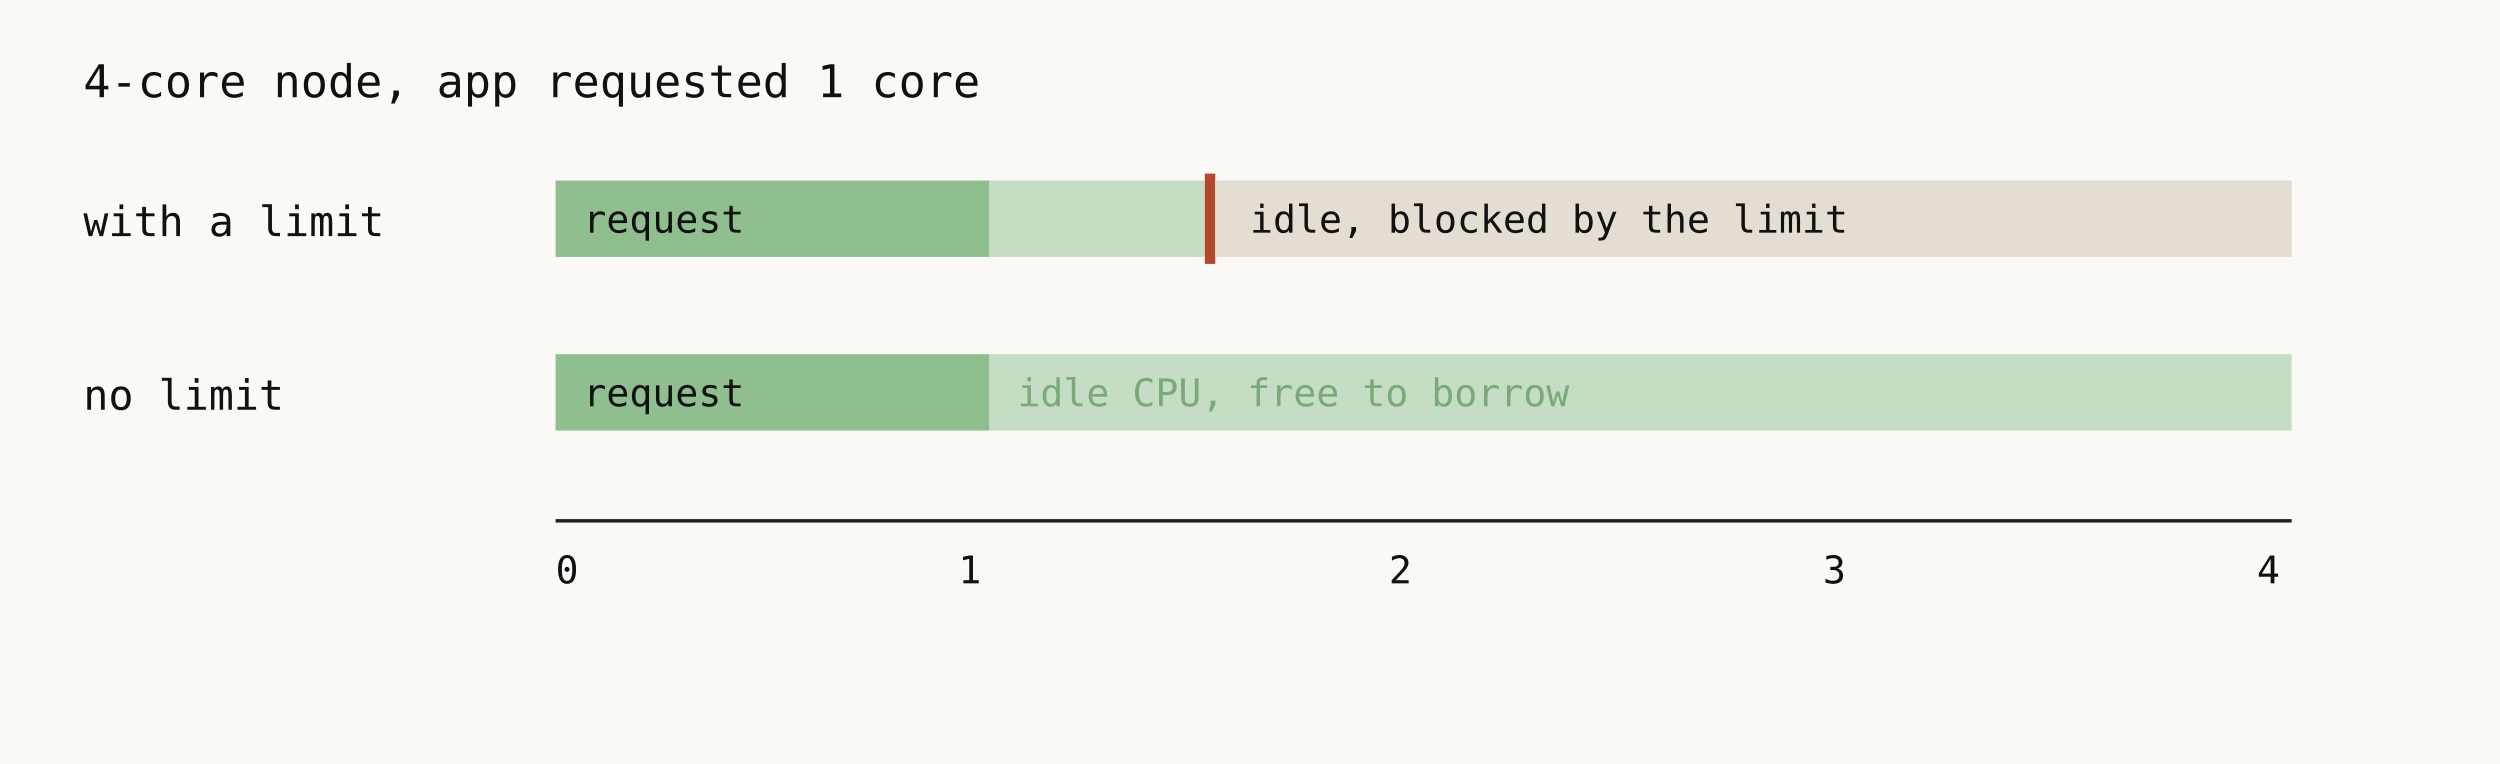
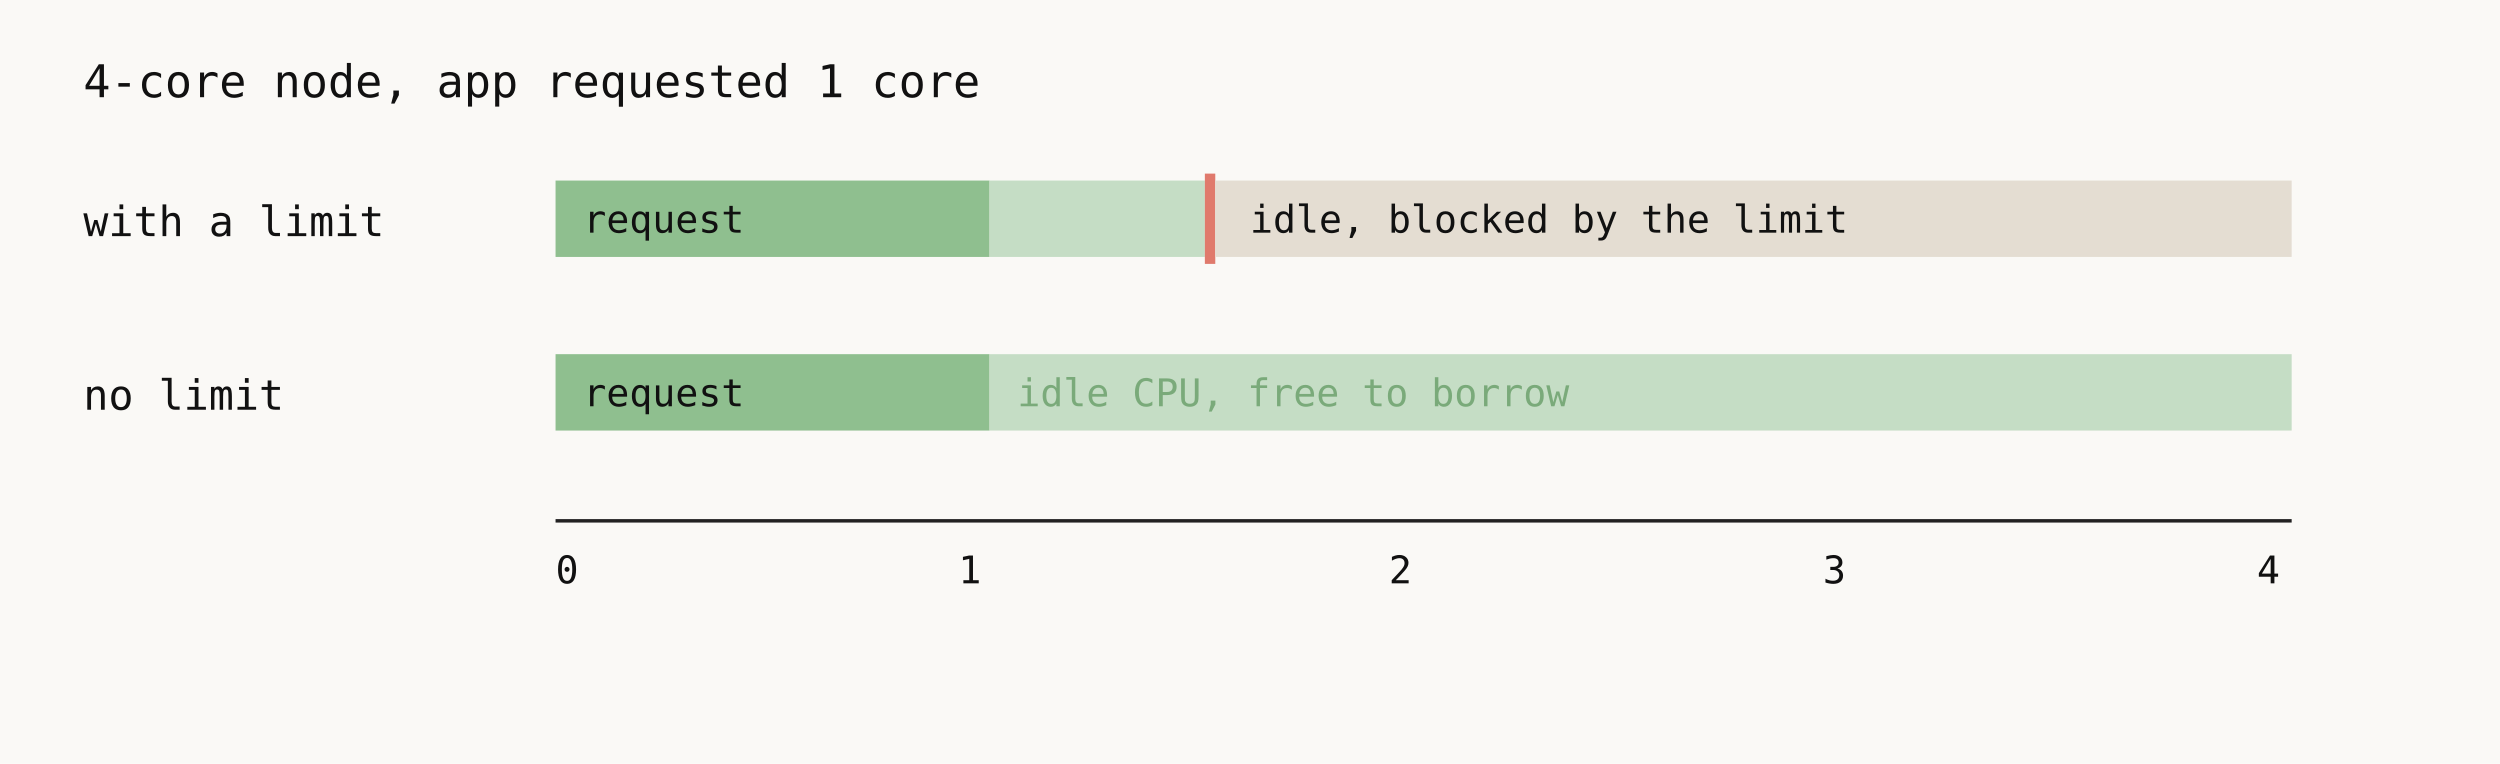
<svg xmlns="http://www.w3.org/2000/svg" width="720" height="220" viewBox="0 0 720 220">
  <rect width="720" height="220" fill="#faf9f6" />
  <text x="24" y="28" font-family="ui-monospace, SFMono-Regular, Menlo, monospace" font-size="13" fill="#111111">4-core node, app requested 1 core</text>
  <text x="24" y="68" font-family="ui-monospace, SFMono-Regular, Menlo, monospace" font-size="12" fill="#111111">with a limit</text>
  <rect x="160" y="52" width="125" height="22" fill="#8fbf8f" />
  <rect x="285" y="52" width="62" height="22" fill="#c5ddc5" />
-   <rect x="347" y="50" width="3" height="26" fill="#b4482a" />
+   <rect x="347" y="50" width="3" height="26" fill="#e07a6c" />
  <rect x="350" y="52" width="310" height="22" fill="#e4ddd2" />
  <text x="168" y="67" font-family="ui-monospace, SFMono-Regular, Menlo, monospace" font-size="11" fill="#111111">request</text>
  <text x="360" y="67" font-family="ui-monospace, SFMono-Regular, Menlo, monospace" font-size="11" fill="#111111">idle, blocked by the limit</text>
  <text x="24" y="118" font-family="ui-monospace, SFMono-Regular, Menlo, monospace" font-size="12" fill="#111111">no limit</text>
  <rect x="160" y="102" width="125" height="22" fill="#8fbf8f" />
  <rect x="285" y="102" width="375" height="22" fill="#c5ddc5" />
  <text x="168" y="117" font-family="ui-monospace, SFMono-Regular, Menlo, monospace" font-size="11" fill="#111111">request</text>
  <text x="293" y="117" font-family="ui-monospace, SFMono-Regular, Menlo, monospace" font-size="11" fill="#7aaa7a">idle CPU, free to borrow</text>
  <line x1="160" y1="150" x2="660" y2="150" stroke="#222" stroke-width="1" />
  <text x="160" y="168" font-family="ui-monospace, SFMono-Regular, Menlo, monospace" font-size="11" fill="#111111">0</text>
  <text x="276" y="168" font-family="ui-monospace, SFMono-Regular, Menlo, monospace" font-size="11" fill="#111111">1</text>
  <text x="400" y="168" font-family="ui-monospace, SFMono-Regular, Menlo, monospace" font-size="11" fill="#111111">2</text>
  <text x="525" y="168" font-family="ui-monospace, SFMono-Regular, Menlo, monospace" font-size="11" fill="#111111">3</text>
  <text x="650" y="168" font-family="ui-monospace, SFMono-Regular, Menlo, monospace" font-size="11" fill="#111111">4</text>
</svg>
